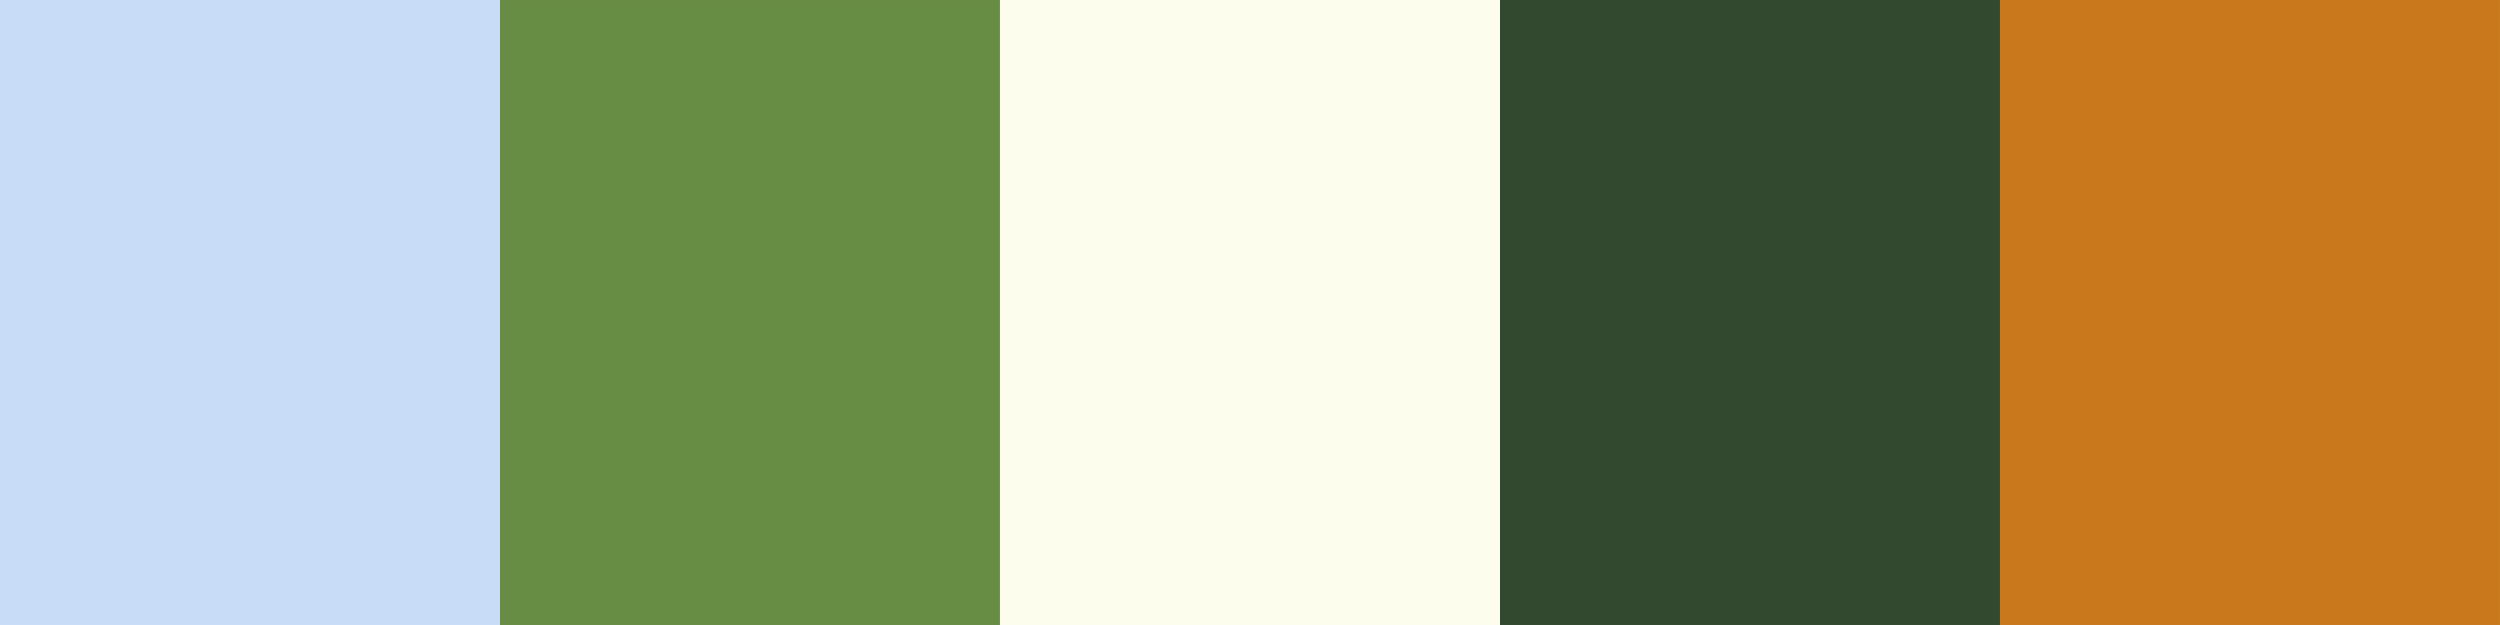
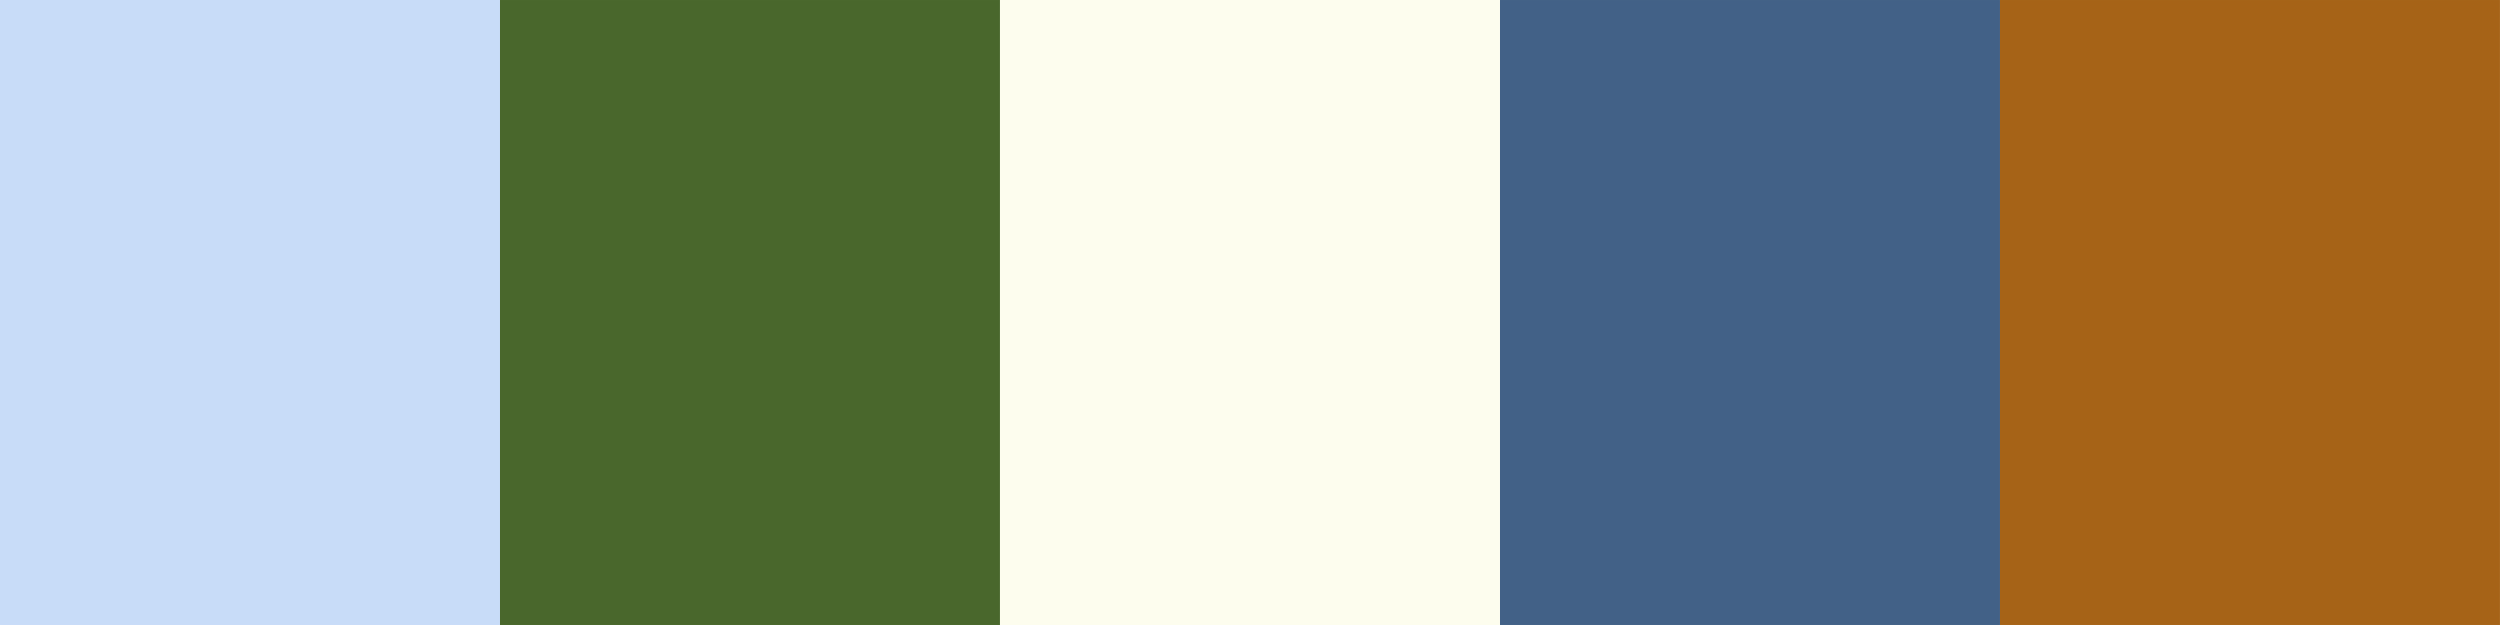
<svg xmlns="http://www.w3.org/2000/svg" width="200" height="50" viewBox="0 0 52.917 13.229" version="1.1" id="svg3196">
  <defs id="defs3193" />
  <g id="layer1">
    <g id="g5979" transform="matrix(0.8572043,0,0,1.071505,-0.1215603,-0.4607235)">
      <rect style="fill:#c8dcf8;fill-opacity:1;stroke-width:0.529;stroke-linecap:round;stroke-linejoin:round" id="rect3317" width="12.346" height="12.346" x="0.142" y="0.43" />
-       <rect style="fill:#678c44;fill-opacity:1;stroke-width:0.529;stroke-linecap:round;stroke-linejoin:round" id="rect3317-5" width="12.346" height="12.346" x="12.488" y="0.43" />
+       <rect style="fill:#49672c;fill-opacity:1;stroke-width:0.529;stroke-linecap:round;stroke-linejoin:round" id="rect3317-5" width="12.346" height="12.346" x="12.488" y="0.43" />
      <rect style="fill:#fdfdee;fill-opacity:1;stroke-width:0.529;stroke-linecap:round;stroke-linejoin:round" id="rect3317-5-9" width="12.346" height="12.346" x="24.834" y="0.43" />
-       <rect style="fill:#324930;fill-opacity:1;stroke-width:0.529;stroke-linecap:round;stroke-linejoin:round" id="rect3317-5-5" width="12.346" height="12.346" x="37.181" y="0.43" />
-       <rect style="fill:#c9781b;fill-opacity:1;stroke-width:0.529;stroke-linecap:round;stroke-linejoin:round" id="rect3317-5-4" width="12.346" height="12.346" x="49.527" y="0.43" />
+       <rect style="fill:#426187;fill-opacity:1;stroke-width:0.529;stroke-linecap:round;stroke-linejoin:round" id="rect3317-5-5" width="12.346" height="12.346" x="37.181" y="0.43" />
+       <rect style="fill:#a66317;fill-opacity:1;stroke-width:0.529;stroke-linecap:round;stroke-linejoin:round" id="rect3317-5-4" width="12.346" height="12.346" x="49.527" y="0.43" />
    </g>
  </g>
</svg>
